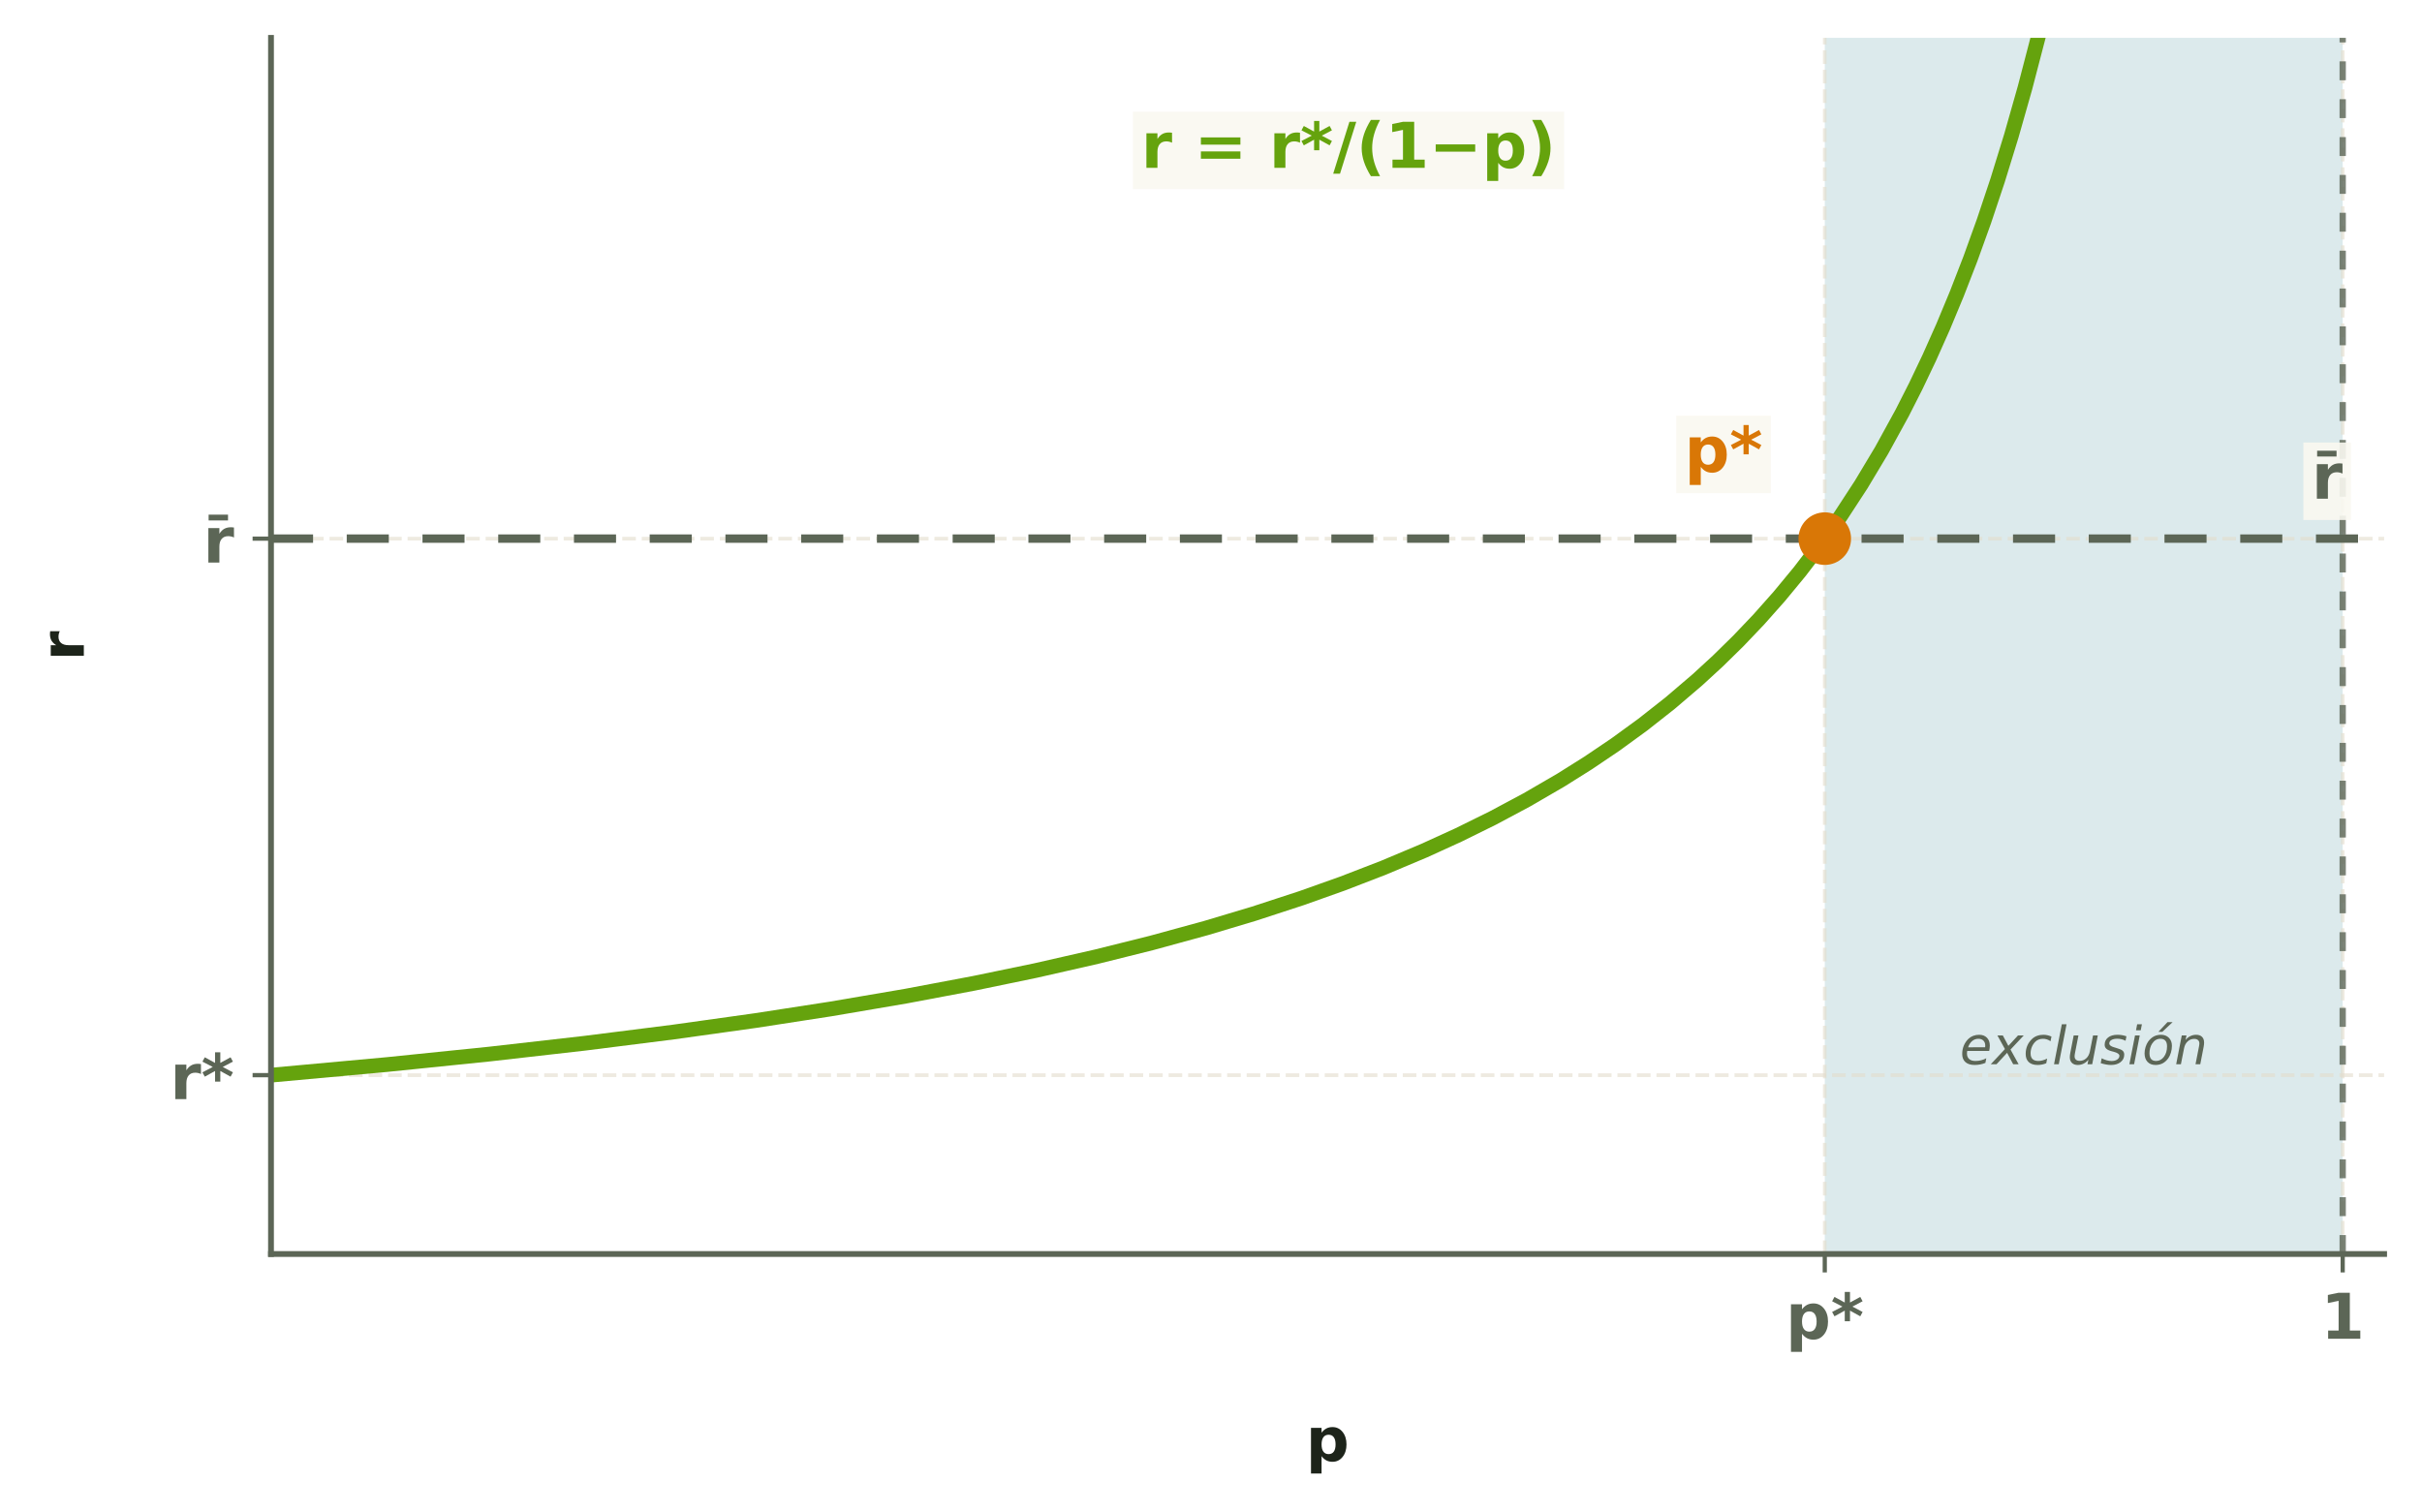
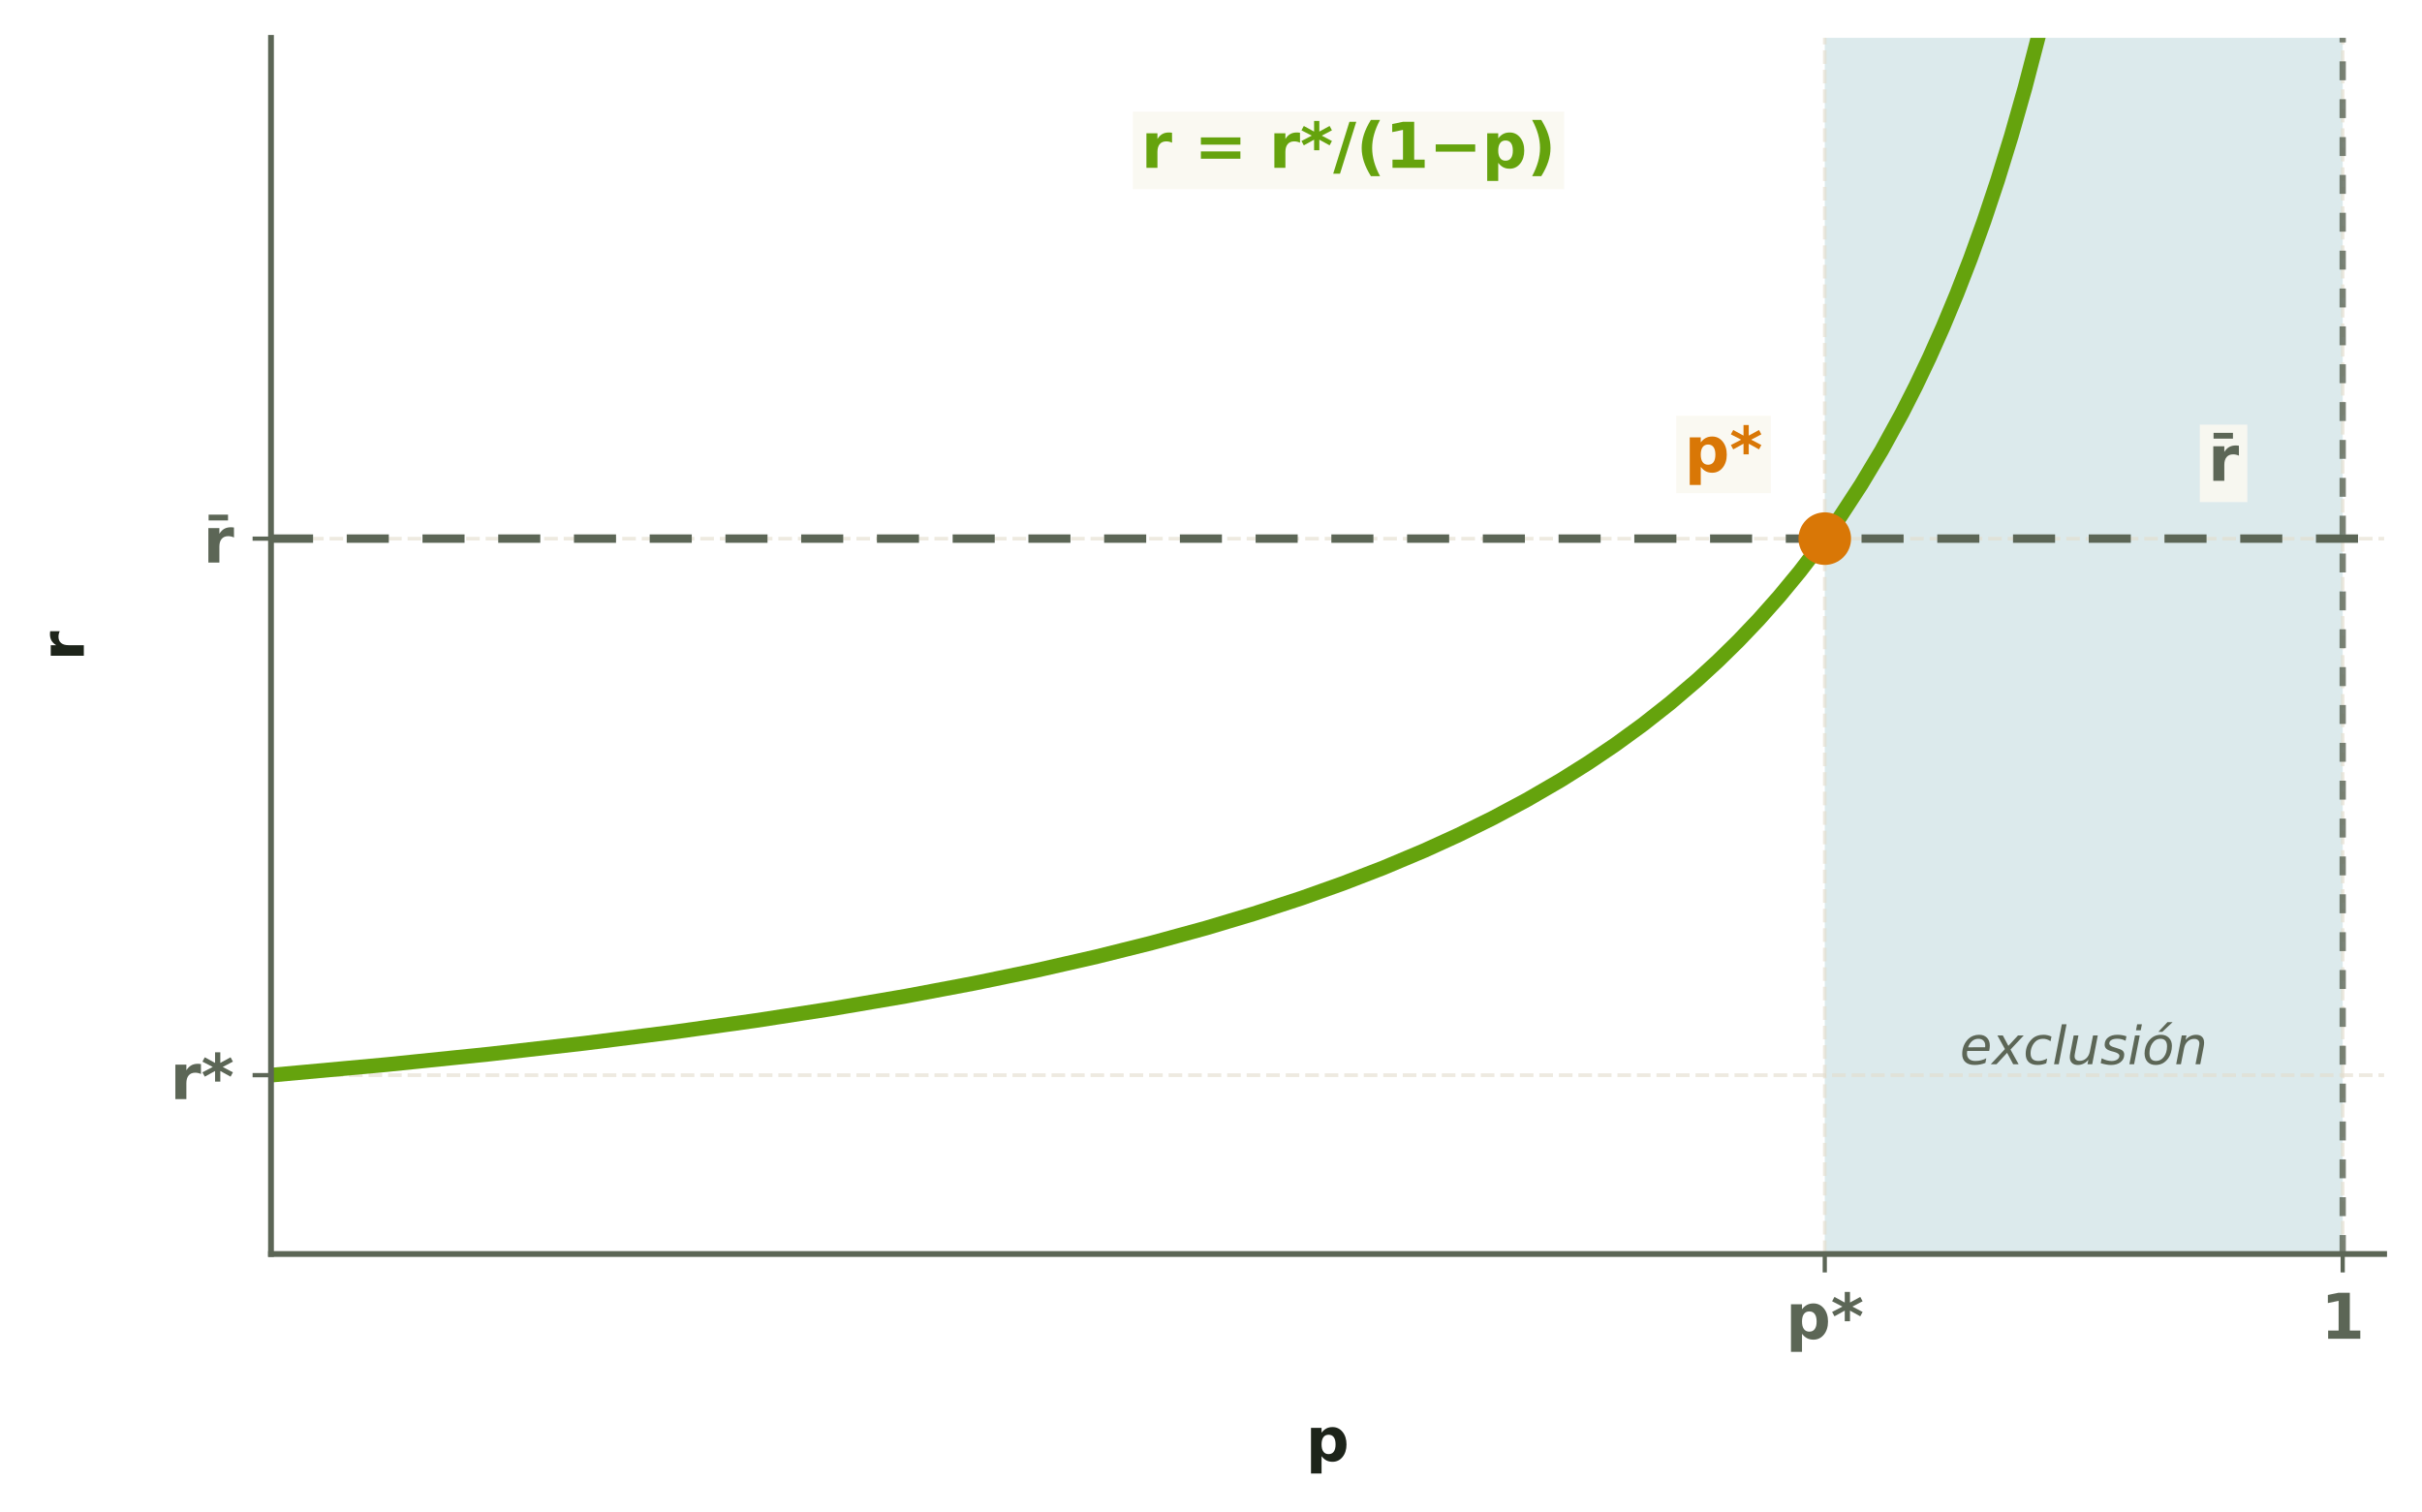
<svg xmlns="http://www.w3.org/2000/svg" xmlns:xlink="http://www.w3.org/1999/xlink" width="460.483pt" height="287.408pt" viewBox="0 0 460.483 287.408" version="1.1">
  <defs>
    <style type="text/css">*{stroke-linejoin: round; stroke-linecap: butt}</style>
  </defs>
  <g id="figure_1">
    <g id="patch_1">
      <path d="M 0 287.408  L 460.483 287.408  L 460.483 0  L 0 0  L 0 287.408  z " style="fill: none; opacity: 0" />
    </g>
    <g id="axes_1">
      <g id="patch_2">
        <path d="M 51.523 238.464  L 453.283 238.464  L 453.283 7.2  L 51.523 7.2  L 51.523 238.464  z " style="fill: none" />
      </g>
      <g id="patch_3">
        <path d="M 346.935 238.464  L 445.405 238.464  L 445.405 7.2  L 346.935 7.2  z " clip-path="url(#p1205e55f21)" style="fill: #dceaec" />
      </g>
      <g id="matplotlib.axis_1">
        <g id="xtick_1">
          <g id="line2d_1">
            <path d="M 346.935 238.464  L 346.935 7.2  " clip-path="url(#p1205e55f21)" style="fill: none; stroke-dasharray: 2.59,1.12; stroke-dashoffset: 0; stroke: #e2dccb; stroke-opacity: 0.6; stroke-width: 0.7" />
          </g>
          <g id="line2d_2">
            <defs>
              <path id="m096bc9ec4f" d="M 0 0  L 0 3.5  " style="stroke: #5c6656; stroke-width: 0.8" />
            </defs>
            <g>
              <use xlink:href="#m096bc9ec4f" x="346.935" y="238.464" style="fill: #5c6656; stroke: #5c6656; stroke-width: 0.8" />
            </g>
          </g>
          <g id="text_1">
            <g style="fill: #5c6656" transform="translate(339.5022 254.5821) scale(0.12 -0.12)">
              <defs>
                <path id="DejaVuSans-Bold-70" d="M 1656 506  L 1656 -1331  L 538 -1331  L 538 3500  L 1656 3500  L 1656 2988  Q 1888 3294 2169 3439  Q 2450 3584 2816 3584  Q 3463 3584 3878 3070  Q 4294 2556 4294 1747  Q 4294 938 3878 423  Q 3463 -91 2816 -91  Q 2450 -91 2169 54  Q 1888 200 1656 506  z M 2400 2772  Q 2041 2772 1848 2508  Q 1656 2244 1656 1747  Q 1656 1250 1848 986  Q 2041 722 2400 722  Q 2759 722 2948 984  Q 3138 1247 3138 1747  Q 3138 2247 2948 2509  Q 2759 2772 2400 2772  z " transform="scale(0.015625)" />
                <path id="DejaVuSans-Bold-2a" d="M 3219 3803  L 2188 3263  L 3219 2719  L 2981 2278  L 1941 2853  L 1941 1778  L 1409 1778  L 1409 2853  L 366 2278  L 128 2719  L 1172 3263  L 128 3803  L 366 4244  L 1409 3675  L 1409 4750  L 1941 4750  L 1941 3675  L 2981 4244  L 3219 3803  z " transform="scale(0.015625)" />
              </defs>
              <use xlink:href="#DejaVuSans-Bold-70" />
              <use xlink:href="#DejaVuSans-Bold-2a" x="71.582" />
            </g>
          </g>
        </g>
        <g id="xtick_2">
          <g id="line2d_3">
            <path d="M 445.405 238.464  L 445.405 7.2  " clip-path="url(#p1205e55f21)" style="fill: none; stroke-dasharray: 2.59,1.12; stroke-dashoffset: 0; stroke: #e2dccb; stroke-opacity: 0.6; stroke-width: 0.7" />
          </g>
          <g id="line2d_4">
            <g>
              <use xlink:href="#m096bc9ec4f" x="445.405" y="238.464" style="fill: #5c6656; stroke: #5c6656; stroke-width: 0.8" />
            </g>
          </g>
          <g id="text_2">
            <g style="fill: #5c6656" transform="translate(441.2306 254.5821) scale(0.12 -0.12)">
              <defs>
                <path id="DejaVuSans-Bold-31" d="M 750 831  L 1813 831  L 1813 3847  L 722 3622  L 722 4441  L 1806 4666  L 2950 4666  L 2950 831  L 4013 831  L 4013 0  L 750 0  L 750 831  z " transform="scale(0.015625)" />
              </defs>
              <use xlink:href="#DejaVuSans-Bold-31" />
            </g>
          </g>
        </g>
        <g id="text_3">
          <g style="fill: #1d241a" transform="translate(248.2872 277.816) scale(0.115 -0.115)">
            <use xlink:href="#DejaVuSans-Bold-70" />
          </g>
        </g>
      </g>
      <g id="matplotlib.axis_2">
        <g id="ytick_1">
          <g id="line2d_5">
            <path d="M 51.523 204.455  L 453.283 204.455  " clip-path="url(#p1205e55f21)" style="fill: none; stroke-dasharray: 2.59,1.12; stroke-dashoffset: 0; stroke: #e2dccb; stroke-opacity: 0.6; stroke-width: 0.7" />
          </g>
          <g id="line2d_6">
            <defs>
              <path id="m035c01e7cd" d="M 0 0  L -3.5 0  " style="stroke: #5c6656; stroke-width: 0.8" />
            </defs>
            <g>
              <use xlink:href="#m035c01e7cd" x="51.523" y="204.455" style="fill: #5c6656; stroke: #5c6656; stroke-width: 0.8" />
            </g>
          </g>
          <g id="text_4">
            <g style="fill: #5c6656" transform="translate(32.32984 209.0137) scale(0.12 -0.12)">
              <defs>
                <path id="DejaVuSans-Bold-72" d="M 3138 2547  Q 2991 2616 2845 2648  Q 2700 2681 2553 2681  Q 2122 2681 1889 2404  Q 1656 2128 1656 1613  L 1656 0  L 538 0  L 538 3500  L 1656 3500  L 1656 2925  Q 1872 3269 2151 3426  Q 2431 3584 2822 3584  Q 2878 3584 2943 3579  Q 3009 3575 3134 3559  L 3138 2547  z " transform="scale(0.015625)" />
              </defs>
              <use xlink:href="#DejaVuSans-Bold-72" />
              <use xlink:href="#DejaVuSans-Bold-2a" x="49.316" />
            </g>
          </g>
        </g>
        <g id="ytick_2">
          <g id="line2d_7">
            <path d="M 51.523 102.426  L 453.283 102.426  " clip-path="url(#p1205e55f21)" style="fill: none; stroke-dasharray: 2.59,1.12; stroke-dashoffset: 0; stroke: #e2dccb; stroke-opacity: 0.6; stroke-width: 0.7" />
          </g>
          <g id="line2d_8">
            <g>
              <use xlink:href="#m035c01e7cd" x="51.523" y="102.426" style="fill: #5c6656; stroke: #5c6656; stroke-width: 0.8" />
            </g>
          </g>
          <g id="text_5">
            <g style="fill: #5c6656" transform="translate(38.60547 106.9854) scale(0.12 -0.12)">
              <defs>
                <path id="DejaVuSans-Bold-304" d="M -2592 4863  L -624 4863  L -624 4275  L -2592 4275  L -2592 4863  z " transform="scale(0.015625)" />
              </defs>
              <use xlink:href="#DejaVuSans-Bold-72" />
              <use xlink:href="#DejaVuSans-Bold-304" x="49.316" />
            </g>
          </g>
        </g>
        <g id="text_6">
          <g style="fill: #1d241a" transform="translate(15.9382 125.6675) rotate(-90) scale(0.115 -0.115)">
            <use xlink:href="#DejaVuSans-Bold-72" />
          </g>
        </g>
      </g>
      <g id="line2d_9">
        <path d="M 51.523 204.455  L 73.582 202.437  L 93.045 200.447  L 111.211 198.38  L 128.08 196.25  L 143.651 194.071  L 157.924 191.867  L 172.197 189.433  L 185.173 186.988  L 196.851 184.57  L 208.529 181.912  L 218.91 179.321  L 229.29 176.48  L 238.373 173.76  L 247.456 170.791  L 255.242 168.021  L 263.027 165.014  L 270.813 161.738  L 277.301 158.777  L 283.788 155.578  L 290.276 152.112  L 296.764 148.343  L 301.954 145.082  L 307.145 141.577  L 312.335 137.798  L 317.525 133.712  L 322.716 129.28  L 326.608 125.703  L 330.501 121.883  L 334.394 117.795  L 338.286 113.409  L 342.179 108.694  L 346.072 103.608  L 349.965 98.108  L 353.857 92.14  L 357.75 85.641  L 361.643 78.539  L 364.238 73.426  L 366.833 67.975  L 369.428 62.152  L 372.023 55.916  L 374.618 49.224  L 377.214 42.022  L 379.809 34.25  L 382.404 25.839  L 384.999 16.704  L 387.594 6.749  L 389.458 -1  L 389.458 -1  " clip-path="url(#p1205e55f21)" style="fill: none; stroke: #65a30d; stroke-width: 2.8; stroke-linecap: square" />
      </g>
      <g id="line2d_10">
        <path d="M 51.523 102.426  L 453.283 102.426  " clip-path="url(#p1205e55f21)" style="fill: none; stroke-dasharray: 8,6.4; stroke-dashoffset: 0; stroke: #5c6656; stroke-width: 1.6" />
      </g>
      <g id="line2d_11">
        <path d="M 445.405 238.464  L 445.405 7.2  " clip-path="url(#p1205e55f21)" style="fill: none; stroke-dasharray: 3.6,3.6; stroke-dashoffset: 0; stroke: #5c6656; stroke-opacity: 0.8; stroke-width: 1.2" />
      </g>
      <g id="patch_4">
        <path d="M 51.523 238.464  L 51.523 7.2  " style="fill: none; stroke: #5c6656; stroke-width: 1.1; stroke-linejoin: miter; stroke-linecap: square" />
      </g>
      <g id="patch_5">
        <path d="M 51.523 238.464  L 453.283 238.464  " style="fill: none; stroke: #5c6656; stroke-width: 1.1; stroke-linejoin: miter; stroke-linecap: square" />
      </g>
      <g id="text_7">
        <g id="patch_6">
          <path d="M 215.394 35.968  L 297.382 35.968  L 297.382 21.234  L 215.394 21.234  z " style="fill: #faf8f1; opacity: 0.9" />
        </g>
        <g style="fill: #65a30d" transform="translate(216.9536 31.9119) scale(0.12 -0.12)">
          <defs>
            <path id="DejaVuSans-Bold-20" transform="scale(0.015625)" />
            <path id="DejaVuSans-Bold-3d" d="M 678 3084  L 4684 3084  L 4684 2350  L 678 2350  L 678 3084  z M 678 1663  L 4684 1663  L 4684 922  L 678 922  L 678 1663  z " transform="scale(0.015625)" />
            <path id="DejaVuSans-Bold-2f" d="M 1644 4666  L 2338 4666  L 691 -594  L 0 -594  L 1644 4666  z " transform="scale(0.015625)" />
            <path id="DejaVuSans-Bold-28" d="M 2413 -844  L 1484 -844  Q 1006 -72 778 623  Q 550 1319 550 2003  Q 550 2688 779 3389  Q 1009 4091 1484 4856  L 2413 4856  Q 2013 4116 1813 3408  Q 1613 2700 1613 2009  Q 1613 1319 1811 609  Q 2009 -100 2413 -844  z " transform="scale(0.015625)" />
            <path id="DejaVuSans-Bold-2212" d="M 678 2375  L 4684 2375  L 4684 1638  L 678 1638  L 678 2375  z " transform="scale(0.015625)" />
            <path id="DejaVuSans-Bold-29" d="M 513 -844  Q 913 -100 1113 609  Q 1313 1319 1313 2009  Q 1313 2700 1113 3408  Q 913 4116 513 4856  L 1441 4856  Q 1916 4091 2145 3389  Q 2375 2688 2375 2003  Q 2375 1319 2147 623  Q 1919 -72 1441 -844  L 513 -844  z " transform="scale(0.015625)" />
          </defs>
          <use xlink:href="#DejaVuSans-Bold-72" />
          <use xlink:href="#DejaVuSans-Bold-20" x="49.316" />
          <use xlink:href="#DejaVuSans-Bold-3d" x="84.131" />
          <use xlink:href="#DejaVuSans-Bold-20" x="167.92" />
          <use xlink:href="#DejaVuSans-Bold-72" x="202.734" />
          <use xlink:href="#DejaVuSans-Bold-2a" x="252.051" />
          <use xlink:href="#DejaVuSans-Bold-2f" x="304.346" />
          <use xlink:href="#DejaVuSans-Bold-28" x="340.869" />
          <use xlink:href="#DejaVuSans-Bold-31" x="386.572" />
          <use xlink:href="#DejaVuSans-Bold-2212" x="456.152" />
          <use xlink:href="#DejaVuSans-Bold-70" x="539.941" />
          <use xlink:href="#DejaVuSans-Bold-29" x="611.523" />
        </g>
      </g>
      <g id="text_8">
        <g id="patch_7">
-           <path d="M 437.928 98.885  L 446.965 98.885  L 446.965 84.151  L 437.928 84.151  z " style="fill: #faf8f1; opacity: 0.9" />
-         </g>
-         <g style="fill: #5c6656" transform="translate(439.4878 94.82932) scale(0.12 -0.12)">
+           <path d="M 418.234 95.484  L 427.271 95.484  L 427.271 80.75  L 418.234 80.75  z " style="fill: #faf8f1; opacity: 0.9" />
+         </g>
+         <g style="fill: #5c6656" transform="translate(419.7937 91.42838) scale(0.12 -0.12)">
          <use xlink:href="#DejaVuSans-Bold-72" />
          <use xlink:href="#DejaVuSans-Bold-304" x="49.316" />
        </g>
      </g>
      <g id="text_9">
        <g style="fill: #5c6656" transform="translate(372.6052 202.3749) scale(0.1 -0.1)">
          <defs>
            <path id="DejaVuSans-Oblique-65" d="M 3078 2063  Q 3088 2113 3092 2166  Q 3097 2219 3097 2272  Q 3097 2653 2873 2875  Q 2650 3097 2266 3097  Q 1838 3097 1509 2826  Q 1181 2556 1013 2059  L 3078 2063  z M 3578 1613  L 903 1613  Q 884 1494 878 1425  Q 872 1356 872 1306  Q 872 872 1139 634  Q 1406 397 1894 397  Q 2269 397 2603 481  Q 2938 566 3225 728  L 3116 159  Q 2806 34 2476 -28  Q 2147 -91 1806 -91  Q 1078 -91 686 257  Q 294 606 294 1247  Q 294 1794 489 2264  Q 684 2734 1063 3103  Q 1306 3334 1642 3459  Q 1978 3584 2356 3584  Q 2950 3584 3301 3228  Q 3653 2872 3653 2272  Q 3653 2128 3634 1964  Q 3616 1800 3578 1613  z " transform="scale(0.015625)" />
            <path id="DejaVuSans-Oblique-78" d="M 3841 3500  L 2234 1784  L 3219 0  L 2559 0  L 1819 1388  L 531 0  L -166 0  L 1556 1844  L 641 3500  L 1300 3500  L 1972 2234  L 3144 3500  L 3841 3500  z " transform="scale(0.015625)" />
            <path id="DejaVuSans-Oblique-63" d="M 3431 3366  L 3316 2797  Q 3109 2947 2876 3022  Q 2644 3097 2394 3097  Q 2119 3097 1870 3000  Q 1622 2903 1453 2725  Q 1184 2453 1037 2087  Q 891 1722 891 1331  Q 891 859 1127 628  Q 1363 397 1844 397  Q 2081 397 2348 469  Q 2616 541 2906 684  L 2797 116  Q 2547 13 2283 -39  Q 2019 -91 1741 -91  Q 1044 -91 669 257  Q 294 606 294 1253  Q 294 1797 489 2255  Q 684 2713 1069 3078  Q 1331 3328 1684 3456  Q 2038 3584 2456 3584  Q 2700 3584 2940 3529  Q 3181 3475 3431 3366  z " transform="scale(0.015625)" />
            <path id="DejaVuSans-Oblique-6c" d="M 1172 4863  L 1747 4863  L 800 0  L 225 0  L 1172 4863  z " transform="scale(0.015625)" />
            <path id="DejaVuSans-Oblique-75" d="M 428 1388  L 838 3500  L 1416 3500  L 1006 1409  Q 975 1256 961 1147  Q 947 1038 947 966  Q 947 700 1109 554  Q 1272 409 1569 409  Q 2031 409 2368 721  Q 2706 1034 2809 1563  L 3194 3500  L 3769 3500  L 3091 0  L 2516 0  L 2631 550  Q 2388 244 2052 76  Q 1716 -91 1338 -91  Q 878 -91 622 161  Q 366 413 366 863  Q 366 956 381 1097  Q 397 1238 428 1388  z " transform="scale(0.015625)" />
            <path id="DejaVuSans-Oblique-73" d="M 3200 3397  L 3091 2853  Q 2863 2978 2609 3040  Q 2356 3103 2088 3103  Q 1634 3103 1373 2948  Q 1113 2794 1113 2528  Q 1113 2219 1719 2053  Q 1766 2041 1788 2034  L 1972 1978  Q 2547 1819 2739 1644  Q 2931 1469 2931 1166  Q 2931 609 2489 259  Q 2047 -91 1331 -91  Q 1053 -91 747 -37  Q 441 16 72 128  L 184 722  Q 500 559 806 475  Q 1113 391 1394 391  Q 1816 391 2080 572  Q 2344 753 2344 1031  Q 2344 1331 1650 1516  L 1591 1531  L 1394 1581  Q 956 1697 753 1886  Q 550 2075 550 2369  Q 550 2928 970 3256  Q 1391 3584 2113 3584  Q 2397 3584 2667 3537  Q 2938 3491 3200 3397  z " transform="scale(0.015625)" />
            <path id="DejaVuSans-Oblique-69" d="M 1172 4863  L 1747 4863  L 1606 4134  L 1031 4134  L 1172 4863  z M 909 3500  L 1484 3500  L 800 0  L 225 0  L 909 3500  z " transform="scale(0.015625)" />
            <path id="DejaVuSans-Oblique-f3" d="M 1625 -91  Q 1009 -91 651 289  Q 294 669 294 1325  Q 294 1706 417 2101  Q 541 2497 738 2766  Q 1047 3184 1428 3384  Q 1809 3584 2291 3584  Q 2888 3584 3255 3212  Q 3622 2841 3622 2241  Q 3622 1825 3500 1412  Q 3378 1000 3181 728  Q 2875 309 2494 109  Q 2113 -91 1625 -91  z M 891 1344  Q 891 869 1089 633  Q 1288 397 1691 397  Q 2269 397 2648 901  Q 3028 1406 3028 2181  Q 3028 2634 2825 2865  Q 2622 3097 2228 3097  Q 1903 3097 1650 2945  Q 1397 2794 1197 2484  Q 1050 2253 970 1956  Q 891 1659 891 1344  z M 3079 5119  L 3701 5119  L 2454 3944  L 1973 3944  L 3079 5119  z " transform="scale(0.015625)" />
            <path id="DejaVuSans-Oblique-6e" d="M 3566 2113  L 3156 0  L 2578 0  L 2988 2091  Q 3016 2238 3031 2350  Q 3047 2463 3047 2528  Q 3047 2791 2881 2937  Q 2716 3084 2419 3084  Q 1956 3084 1622 2776  Q 1288 2469 1184 1941  L 800 0  L 225 0  L 903 3500  L 1478 3500  L 1363 2950  Q 1603 3253 1940 3418  Q 2278 3584 2650 3584  Q 3113 3584 3367 3334  Q 3622 3084 3622 2631  Q 3622 2519 3608 2391  Q 3594 2263 3566 2113  z " transform="scale(0.015625)" />
          </defs>
          <use xlink:href="#DejaVuSans-Oblique-65" />
          <use xlink:href="#DejaVuSans-Oblique-78" x="61.523" />
          <use xlink:href="#DejaVuSans-Oblique-63" x="120.703" />
          <use xlink:href="#DejaVuSans-Oblique-6c" x="175.684" />
          <use xlink:href="#DejaVuSans-Oblique-75" x="203.467" />
          <use xlink:href="#DejaVuSans-Oblique-73" x="266.846" />
          <use xlink:href="#DejaVuSans-Oblique-69" x="318.945" />
          <use xlink:href="#DejaVuSans-Oblique-f3" x="346.729" />
          <use xlink:href="#DejaVuSans-Oblique-6e" x="407.91" />
        </g>
      </g>
      <g id="text_10">
        <g id="patch_8">
          <path d="M 318.693 93.784  L 336.678 93.784  L 336.678 79.05  L 318.693 79.05  z " style="fill: #faf8f1; opacity: 0.9" />
        </g>
        <g style="fill: #d97706" transform="translate(320.2533 89.7279) scale(0.12 -0.12)">
          <use xlink:href="#DejaVuSans-Bold-70" />
          <use xlink:href="#DejaVuSans-Bold-2a" x="71.582" />
        </g>
      </g>
      <g id="line2d_12">
        <defs>
          <path id="m9be37b8112" d="M 0 4.5  C 1.193 4.5 2.338 4.026 3.182 3.182  C 4.026 2.338 4.5 1.193 4.5 0  C 4.5 -1.193 4.026 -2.338 3.182 -3.182  C 2.338 -4.026 1.193 -4.5 0 -4.5  C -1.193 -4.5 -2.338 -4.026 -3.182 -3.182  C -4.026 -2.338 -4.5 -1.193 -4.5 0  C -4.5 1.193 -4.026 2.338 -3.182 3.182  C -2.338 4.026 -1.193 4.5 0 4.5  z " style="stroke: #d97706" />
        </defs>
        <g clip-path="url(#p1205e55f21)">
          <use xlink:href="#m9be37b8112" x="346.935" y="102.426" style="fill: #d97706; stroke: #d97706" />
        </g>
      </g>
    </g>
  </g>
  <defs>
    <clipPath id="p1205e55f21">
      <rect x="51.523" y="7.2" width="401.76" height="231.264" />
    </clipPath>
  </defs>
</svg>
